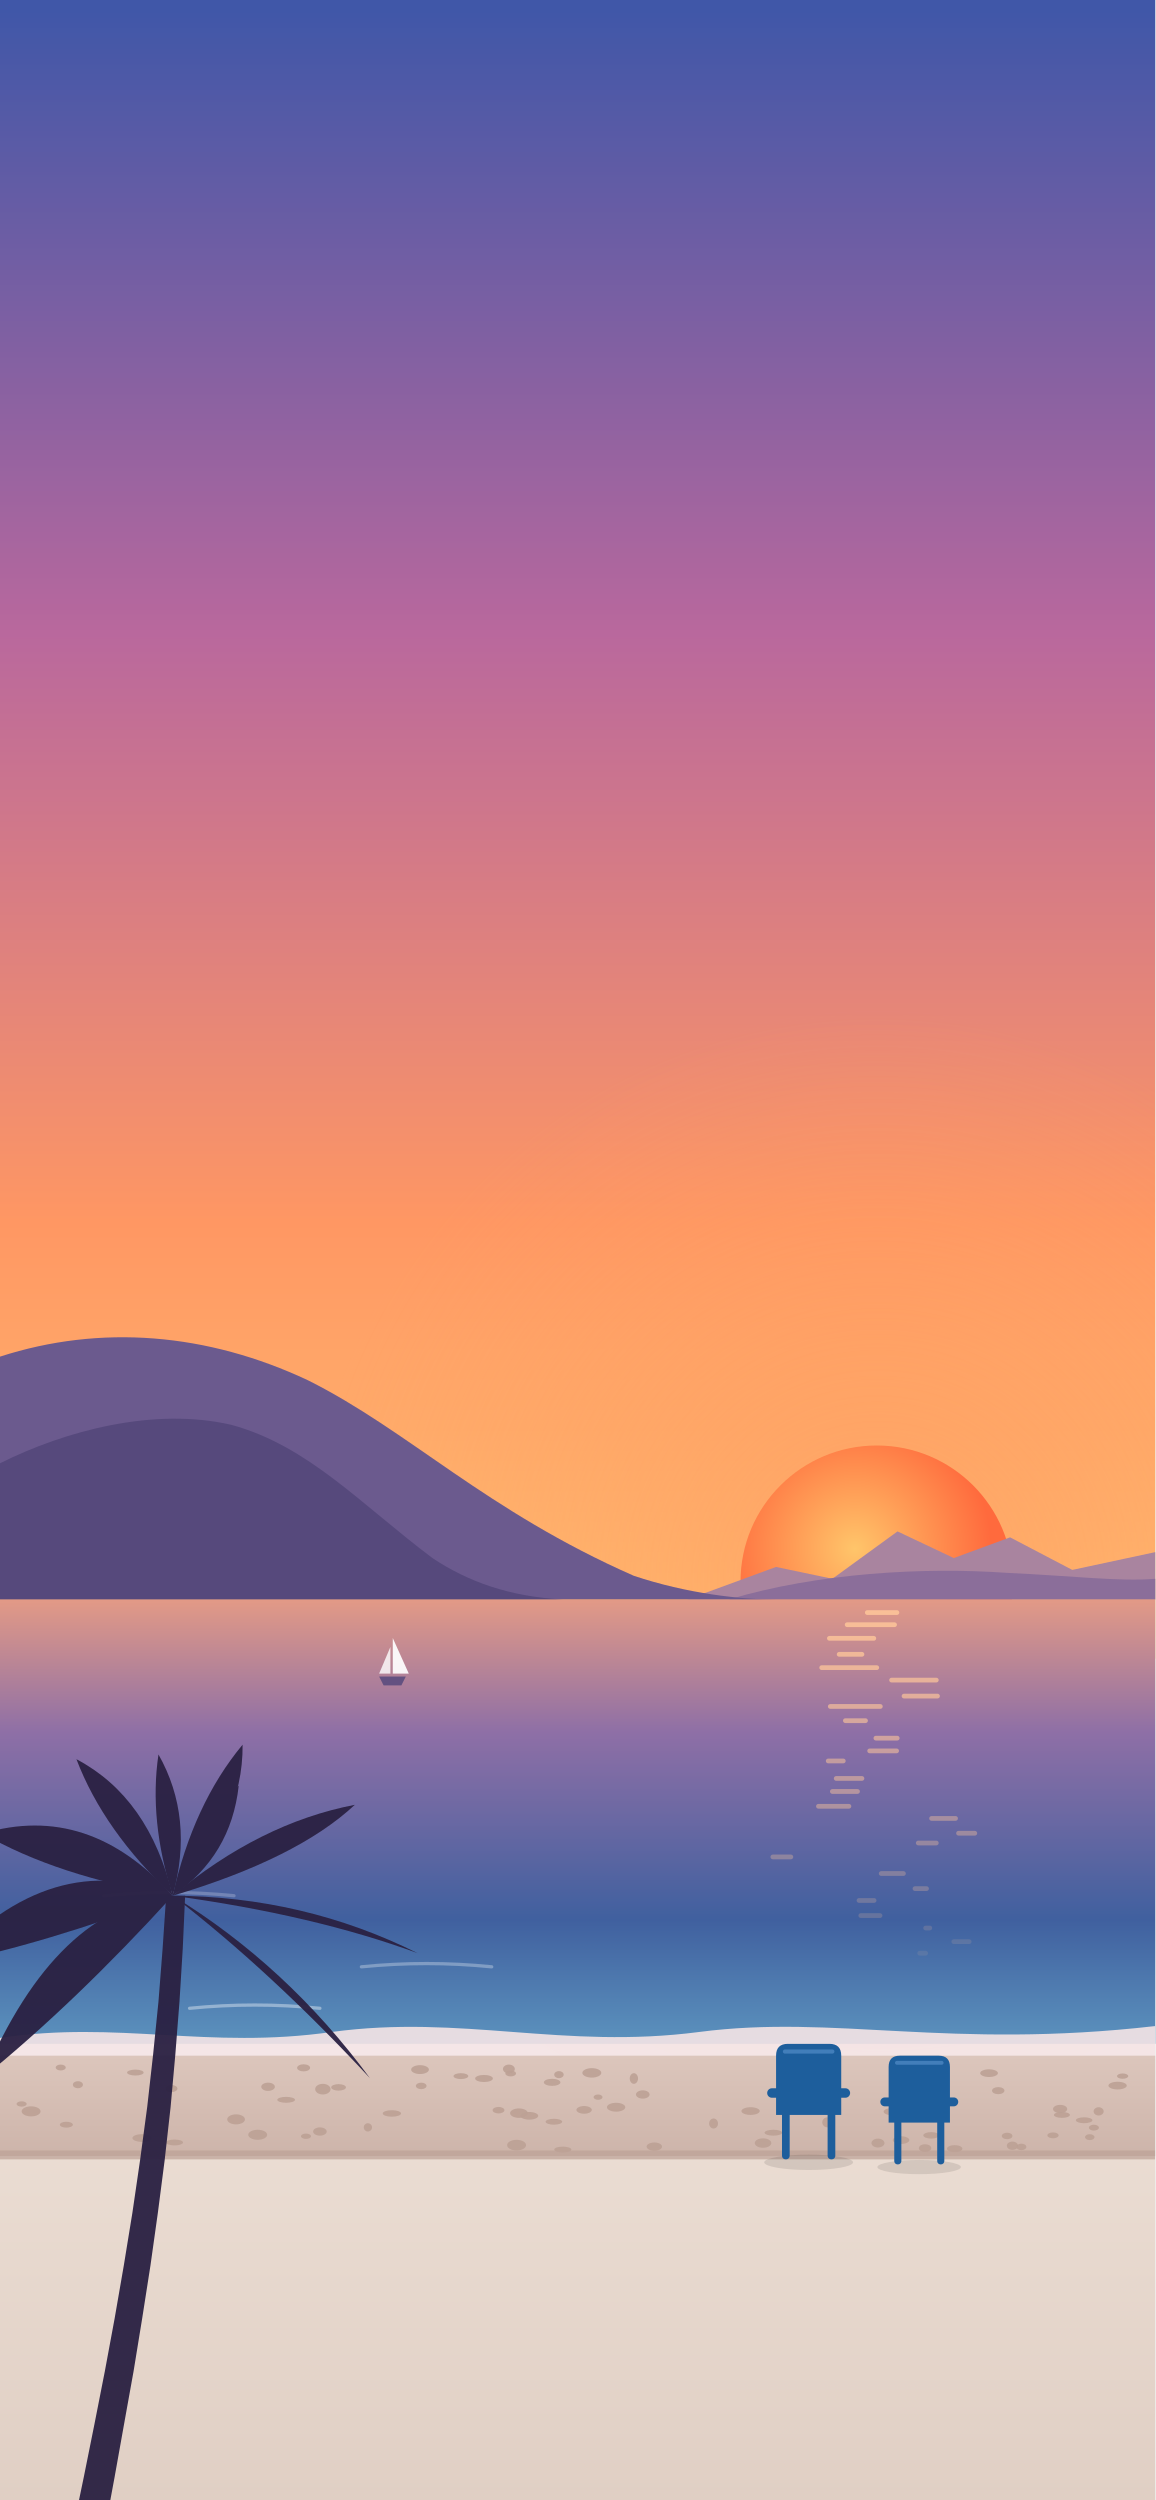
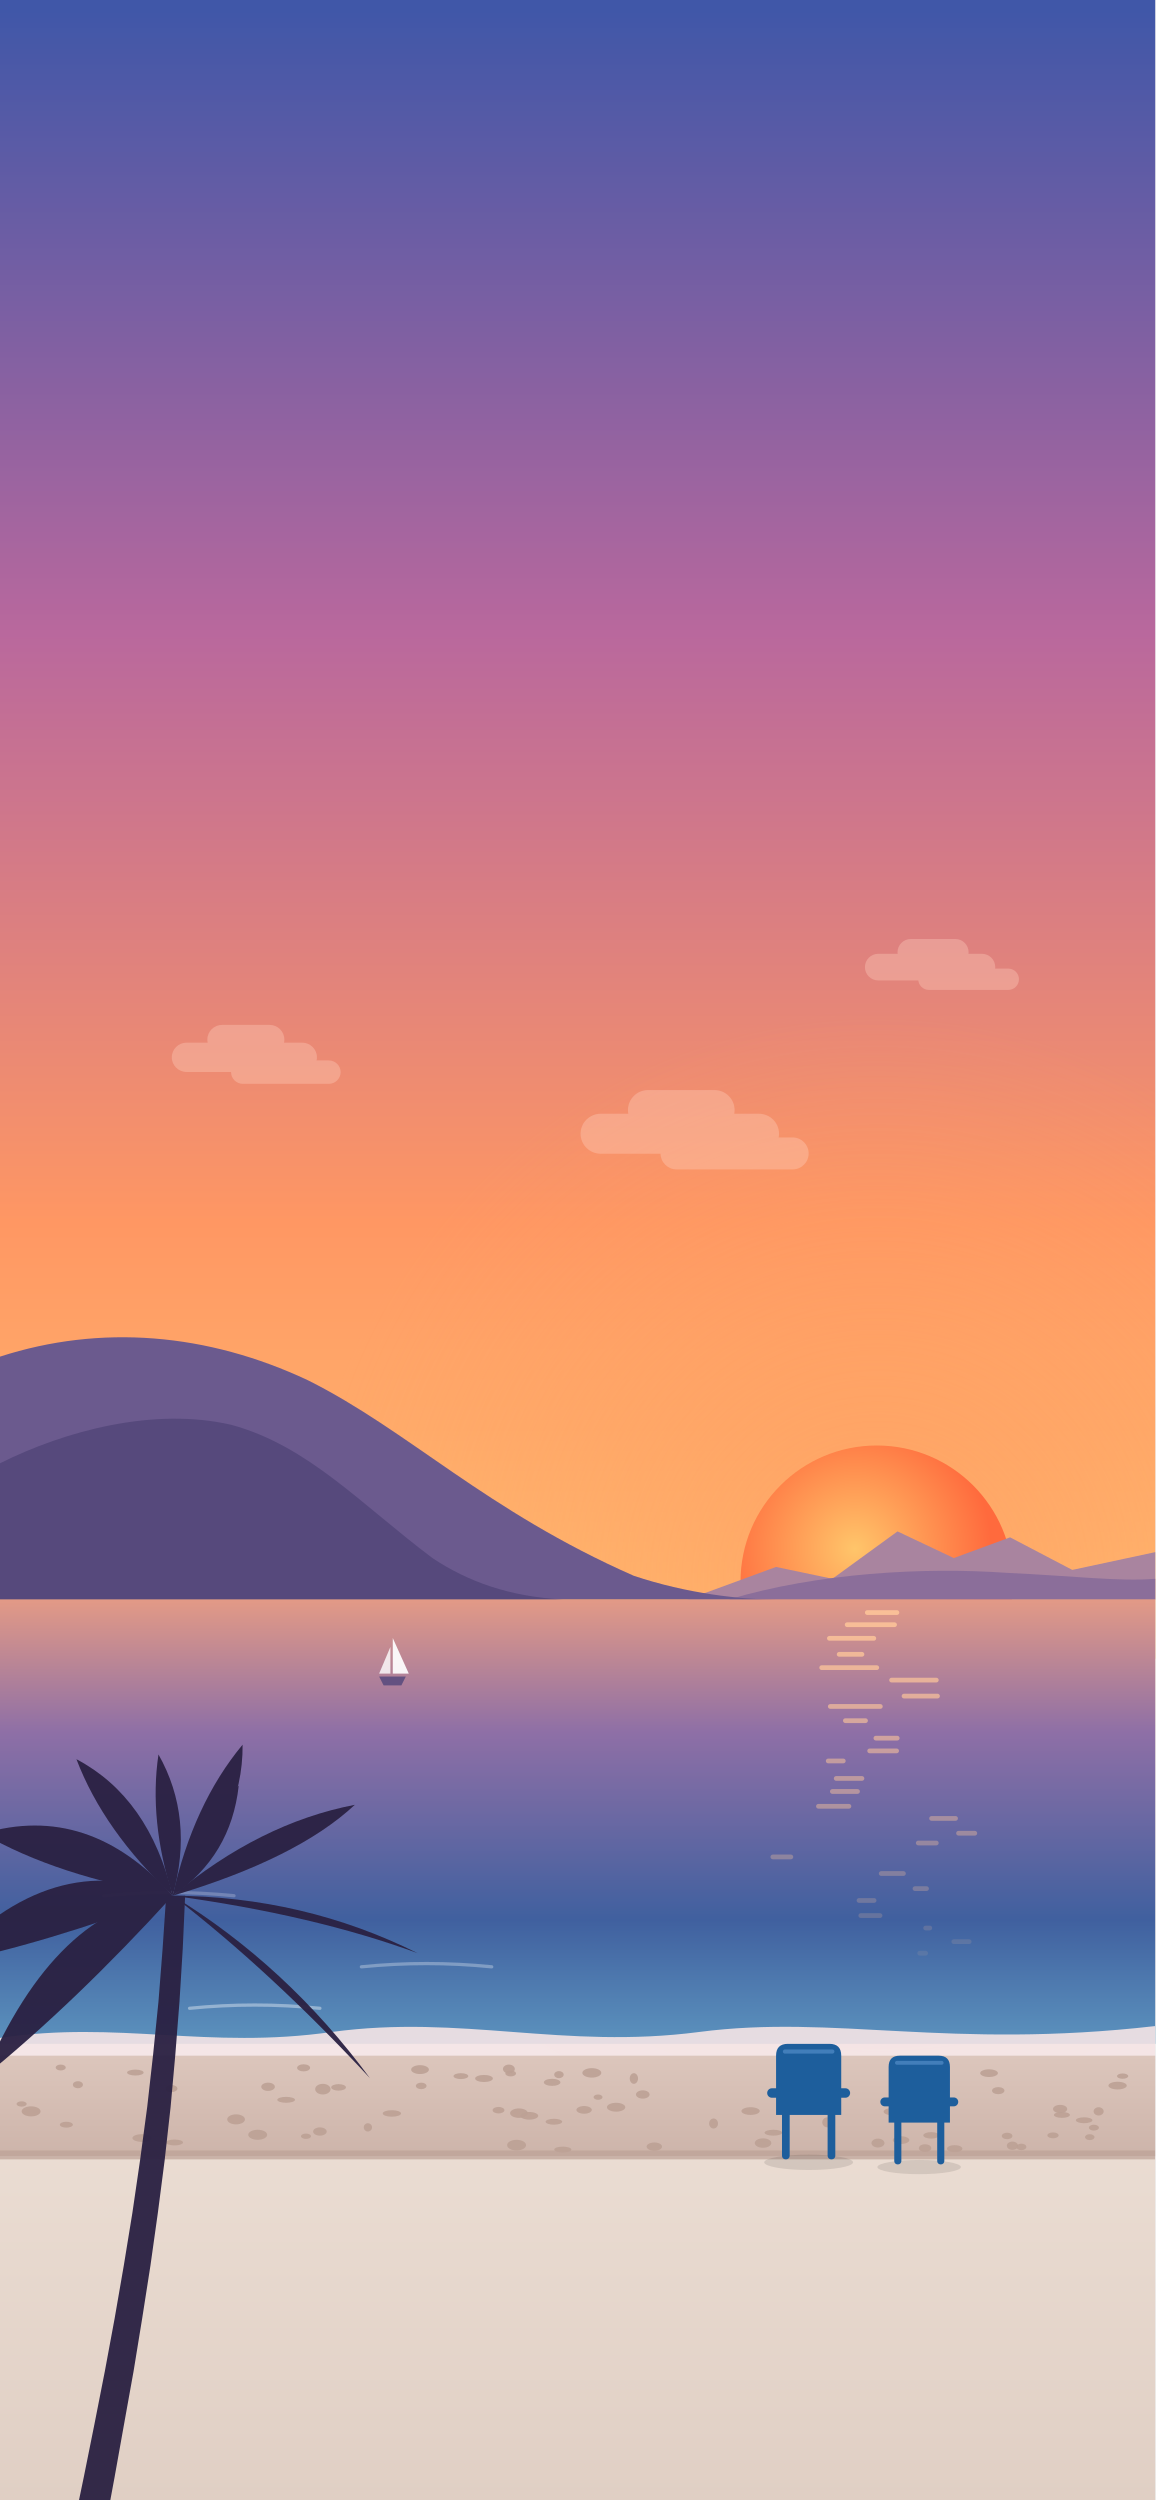
<svg xmlns="http://www.w3.org/2000/svg" viewBox="0 0 390 844" width="390" height="844" preserveAspectRatio="xMidYMid slice" role="img" aria-label="La Baie des Anges, couchant">
  <defs>
    <linearGradient id="couchant-sky" x1="0" y1="0" x2="0" y2="1">
      <stop offset="0" stop-color="#4057A8" />
      <stop offset="0.38" stop-color="#B9689D" />
      <stop offset="0.74" stop-color="#FF9763" />
      <stop offset="1" stop-color="#FFC172" />
    </linearGradient>
    <linearGradient id="couchant-sea" x1="0" y1="0" x2="0" y2="1">
      <stop offset="0" stop-color="#E39A86" />
      <stop offset="0.3" stop-color="#8E6FA6" />
      <stop offset="0.72" stop-color="#40609F" />
      <stop offset="1" stop-color="#5C93BE" />
    </linearGradient>
    <linearGradient id="couchant-beach" x1="0" y1="0" x2="0" y2="1">
      <stop offset="0" stop-color="#DCC6BC" />
      <stop offset="1" stop-color="#CDB4AA" />
    </linearGradient>
    <linearGradient id="couchant-walk" x1="0" y1="0" x2="0" y2="1">
      <stop offset="0" stop-color="#EADCD2" />
      <stop offset="1" stop-color="#E0CFC4" />
    </linearGradient>
    <radialGradient id="couchant-glow">
      <stop offset="0" stop-color="#FF9F62" stop-opacity="0.7" />
      <stop offset="1" stop-color="#FF9F62" stop-opacity="0" />
    </radialGradient>
    <radialGradient id="couchant-sun" cx=".42" cy=".38">
      <stop offset="0" stop-color="#FFC56A" />
      <stop offset="1" stop-color="#FF6A3D" />
    </radialGradient>
  </defs>
  <rect width="390" height="560" fill="url(#couchant-sky)" />
-   <circle cx="296" cy="534" r="193" fill="url(#couchant-glow)" />
-   <circle cx="296" cy="534" r="46" fill="url(#couchant-sun)" />
+   <circle class="b-glow" cx="296" cy="534" r="193" fill="url(#couchant-glow)" style="transform-origin:296px 534px" />
+   <circle class="b-sun" cx="296" cy="534" r="46" fill="url(#couchant-sun)" />
+   <g class="b-cloud" fill="#FFD2C2" opacity="0.34">
+     <rect x="196" y="376" width="67" height="13.5" rx="6.8" />
+     <rect x="212" y="368" width="36" height="13.5" rx="6.8" />
+     <rect x="223" y="384" width="50" height="10.8" rx="5.4" />
+   </g>
+   <g class="b-cloud" fill="#FFD2C2" opacity="0.34">
+     <rect x="292" y="322" width="44" height="9.0" rx="4.5" />
+     <rect x="303" y="317" width="24" height="9.0" rx="4.5" />
+     <rect x="310" y="327" width="34" height="7.2" rx="3.6" />
+   </g>
+   <g class="b-cloud" fill="#FFD2C2" opacity="0.34">
+     <rect x="58" y="352" width="49" height="9.9" rx="5.0" />
+     <rect x="70" y="346" width="26" height="9.9" rx="5.0" />
+     <rect x="78" y="358" width="37" height="7.9" rx="4.0" />
+   </g>
  <path d="M232,540 L262,529 L281,533 L303,517 L322,526 L341,519 L362,530 L390,524 V540Z" fill="#A9849F" />
  <path d="M246,540 C276,531 312,529 340,531 C362,532 378,534 390,533 V540Z" fill="#8B6E9A" />
  <path d="M0,458 C34,447 70,450 104,466 C138,483 164,510 214,532 C232,538 250,540 262,540 H0Z" fill="#6B5A8E" />
  <path d="M0,494 C22,483 52,475 78,481 C104,488 122,508 146,526 C158,534 172,539 190,540 H0Z" fill="#56497C" />
  <rect y="540" width="390" height="150" fill="url(#couchant-sea)" />
-   <rect x="292.0" y="543.6" width="11.6" height="1.6" rx=".8" fill="#FFC79A" opacity="0.85" />
-   <rect x="285.2" y="547.7" width="17.6" height="1.6" rx=".8" fill="#FFC79A" opacity="0.82" />
-   <rect x="279.2" y="552.3" width="16.6" height="1.6" rx=".8" fill="#FFC79A" opacity="0.79" />
-   <rect x="282.5" y="557.7" width="9.3" height="1.6" rx=".8" fill="#FFC79A" opacity="0.76" />
-   <rect x="276.6" y="562.2" width="20.2" height="1.6" rx=".8" fill="#FFC79A" opacity="0.73" />
-   <rect x="300.2" y="566.4" width="16.7" height="1.6" rx=".8" fill="#FFC79A" opacity="0.70" />
-   <rect x="304.4" y="571.8" width="12.9" height="1.6" rx=".8" fill="#FFC79A" opacity="0.67" />
-   <rect x="279.5" y="575.3" width="18.5" height="1.6" rx=".8" fill="#FFC79A" opacity="0.64" />
-   <rect x="284.6" y="580.1" width="8.4" height="1.6" rx=".8" fill="#FFC79A" opacity="0.61" />
-   <rect x="294.9" y="586.0" width="8.8" height="1.6" rx=".8" fill="#FFC79A" opacity="0.58" />
-   <rect x="292.8" y="590.3" width="10.7" height="1.6" rx=".8" fill="#FFC79A" opacity="0.55" />
-   <rect x="278.8" y="593.7" width="6.7" height="1.6" rx=".8" fill="#FFC79A" opacity="0.52" />
-   <rect x="281.5" y="599.6" width="10.3" height="1.6" rx=".8" fill="#FFC79A" opacity="0.49" />
-   <rect x="280.2" y="604.0" width="10.1" height="1.6" rx=".8" fill="#FFC79A" opacity="0.46" />
-   <rect x="275.5" y="609.0" width="11.9" height="1.6" rx=".8" fill="#FFC79A" opacity="0.43" />
-   <rect x="313.7" y="613.1" width="9.7" height="1.6" rx=".8" fill="#FFC79A" opacity="0.40" />
-   <rect x="322.8" y="618.1" width="7.1" height="1.6" rx=".8" fill="#FFC79A" opacity="0.37" />
-   <rect x="309.2" y="621.4" width="7.7" height="1.6" rx=".8" fill="#FFC79A" opacity="0.34" />
-   <rect x="260.1" y="626.1" width="7.7" height="1.6" rx=".8" fill="#FFC79A" opacity="0.31" />
-   <rect x="296.7" y="631.7" width="9.1" height="1.6" rx=".8" fill="#FFC79A" opacity="0.28" />
-   <rect x="308.1" y="636.8" width="5.5" height="1.6" rx=".8" fill="#FFC79A" opacity="0.25" />
-   <rect x="289.2" y="640.8" width="6.7" height="1.6" rx=".8" fill="#FFC79A" opacity="0.22" />
-   <rect x="289.8" y="645.9" width="8.1" height="1.6" rx=".8" fill="#FFC79A" opacity="0.19" />
-   <rect x="311.7" y="650.1" width="3.0" height="1.6" rx=".8" fill="#FFC79A" opacity="0.16" />
-   <rect x="321.2" y="654.7" width="6.8" height="1.6" rx=".8" fill="#FFC79A" opacity="0.13" />
-   <rect x="309.7" y="658.6" width="3.6" height="1.6" rx=".8" fill="#FFC79A" opacity="0.10" />
-   <path d="M128,566 L137,566 L135.5,569 L129.5,569Z" fill="#56497C" opacity=".85" />
-   <path d="M132.6,553 L132.6,565 L138,565Z" fill="#fff" opacity=".92" />
-   <path d="M131.8,556 L131.8,565 L128,565Z" fill="#fff" opacity=".8" />
-   <path d="M35,640 q22,-2.2 44,0" stroke="#fff" stroke-width="1.1" fill="none" stroke-linecap="round" opacity="0.22" />
-   <path d="M122,664 q22,-2.2 44,0" stroke="#fff" stroke-width="1.1" fill="none" stroke-linecap="round" opacity="0.30" />
-   <path d="M64,678 q22,-2.2 44,0" stroke="#fff" stroke-width="1.1" fill="none" stroke-linecap="round" opacity="0.38" />
+   <rect class="b-glit" x="292.0" y="543.6" width="11.6" height="1.6" rx=".8" fill="#FFC79A" opacity="0.85" />
+   <rect class="b-glit" x="285.2" y="547.7" width="17.6" height="1.6" rx=".8" fill="#FFC79A" opacity="0.82" />
+   <rect class="b-glit" x="279.2" y="552.3" width="16.6" height="1.6" rx=".8" fill="#FFC79A" opacity="0.79" />
+   <rect class="b-glit" x="282.5" y="557.7" width="9.3" height="1.6" rx=".8" fill="#FFC79A" opacity="0.76" />
+   <rect class="b-glit" x="276.6" y="562.2" width="20.2" height="1.6" rx=".8" fill="#FFC79A" opacity="0.73" />
+   <rect class="b-glit" x="300.2" y="566.4" width="16.7" height="1.6" rx=".8" fill="#FFC79A" opacity="0.70" />
+   <rect class="b-glit" x="304.4" y="571.8" width="12.9" height="1.6" rx=".8" fill="#FFC79A" opacity="0.67" />
+   <rect class="b-glit" x="279.5" y="575.3" width="18.5" height="1.6" rx=".8" fill="#FFC79A" opacity="0.64" />
+   <rect class="b-glit" x="284.6" y="580.1" width="8.4" height="1.6" rx=".8" fill="#FFC79A" opacity="0.61" />
+   <rect class="b-glit" x="294.9" y="586.0" width="8.8" height="1.6" rx=".8" fill="#FFC79A" opacity="0.58" />
+   <rect class="b-glit" x="292.8" y="590.3" width="10.7" height="1.6" rx=".8" fill="#FFC79A" opacity="0.55" />
+   <rect class="b-glit" x="278.8" y="593.7" width="6.7" height="1.6" rx=".8" fill="#FFC79A" opacity="0.52" />
+   <rect class="b-glit" x="281.5" y="599.6" width="10.3" height="1.6" rx=".8" fill="#FFC79A" opacity="0.49" />
+   <rect class="b-glit" x="280.2" y="604.0" width="10.1" height="1.6" rx=".8" fill="#FFC79A" opacity="0.46" />
+   <rect class="b-glit" x="275.5" y="609.0" width="11.9" height="1.6" rx=".8" fill="#FFC79A" opacity="0.43" />
+   <rect class="b-glit" x="313.7" y="613.1" width="9.7" height="1.6" rx=".8" fill="#FFC79A" opacity="0.40" />
+   <rect class="b-glit" x="322.8" y="618.1" width="7.1" height="1.6" rx=".8" fill="#FFC79A" opacity="0.37" />
+   <rect class="b-glit" x="309.2" y="621.4" width="7.7" height="1.6" rx=".8" fill="#FFC79A" opacity="0.34" />
+   <rect class="b-glit" x="260.1" y="626.1" width="7.7" height="1.6" rx=".8" fill="#FFC79A" opacity="0.31" />
+   <rect class="b-glit" x="296.7" y="631.7" width="9.1" height="1.6" rx=".8" fill="#FFC79A" opacity="0.28" />
+   <rect class="b-glit" x="308.1" y="636.8" width="5.5" height="1.6" rx=".8" fill="#FFC79A" opacity="0.25" />
+   <rect class="b-glit" x="289.2" y="640.8" width="6.7" height="1.6" rx=".8" fill="#FFC79A" opacity="0.22" />
+   <rect class="b-glit" x="289.8" y="645.9" width="8.1" height="1.6" rx=".8" fill="#FFC79A" opacity="0.19" />
+   <rect class="b-glit" x="311.7" y="650.1" width="3.0" height="1.6" rx=".8" fill="#FFC79A" opacity="0.16" />
+   <rect class="b-glit" x="321.2" y="654.7" width="6.8" height="1.6" rx=".8" fill="#FFC79A" opacity="0.13" />
+   <rect class="b-glit" x="309.7" y="658.6" width="3.6" height="1.6" rx=".8" fill="#FFC79A" opacity="0.10" />
+   <g class="b-boat">
+     <path d="M128,566 L137,566 L135.5,569 L129.5,569Z" fill="#56497C" opacity=".85" />
+     <path d="M132.6,553 L132.6,565 L138,565Z" fill="#fff" opacity=".92" />
+     <path d="M131.8,556 L131.8,565 L128,565Z" fill="#fff" opacity=".8" />
+   </g>
+   <path class="b-wave" d="M35,640 q22,-2.2 44,0" stroke="#fff" stroke-width="1.1" fill="none" stroke-linecap="round" opacity="0.22" />
+   <path class="b-wave" d="M122,664 q22,-2.2 44,0" stroke="#fff" stroke-width="1.1" fill="none" stroke-linecap="round" opacity="0.30" />
+   <path class="b-wave" d="M64,678 q22,-2.2 44,0" stroke="#fff" stroke-width="1.1" fill="none" stroke-linecap="round" opacity="0.38" />
  <path d="M0,688 C40,682 70,692 112,686 C156,680 190,692 236,686 C282,680 320,692 390,684 V700 H0Z" fill="#F5E4E6" opacity=".9" />
  <rect y="694" width="390" height="34" fill="url(#couchant-beach)" />
  <ellipse cx="45.7" cy="699.7" rx="2.8" ry="1.0" fill="#BCA195" opacity=".9" />
  <ellipse cx="96.6" cy="708.9" rx="3.0" ry="1.0" fill="#BCA195" opacity=".9" />
  <ellipse cx="175.2" cy="713.4" rx="3.0" ry="1.6" fill="#BCA195" opacity=".9" />
  <ellipse cx="337.0" cy="705.8" rx="2.1" ry="1.2" fill="#BCA195" opacity=".9" />
  <ellipse cx="344.8" cy="724.8" rx="1.7" ry="1.1" fill="#BCA195" opacity=".9" />
  <ellipse cx="90.5" cy="704.5" rx="2.3" ry="1.4" fill="#BCA195" opacity=".9" />
  <ellipse cx="102.5" cy="698.1" rx="2.2" ry="1.2" fill="#BCA195" opacity=".9" />
  <ellipse cx="220.9" cy="724.7" rx="2.6" ry="1.4" fill="#BCA195" opacity=".9" />
  <ellipse cx="240.9" cy="716.9" rx="1.5" ry="1.7" fill="#BCA195" opacity=".9" />
  <ellipse cx="304.2" cy="722.5" rx="2.8" ry="1.3" fill="#BCA195" opacity=".9" />
  <ellipse cx="155.6" cy="700.9" rx="2.5" ry="1.0" fill="#BCA195" opacity=".9" />
  <ellipse cx="26.3" cy="703.8" rx="1.7" ry="1.2" fill="#BCA195" opacity=".9" />
  <ellipse cx="20.5" cy="698.0" rx="1.7" ry="1.0" fill="#BCA195" opacity=".9" />
  <ellipse cx="141.8" cy="698.7" rx="3.0" ry="1.5" fill="#BCA195" opacity=".9" />
  <ellipse cx="57.9" cy="705.1" rx="2.0" ry="1.2" fill="#BCA195" opacity=".9" />
  <ellipse cx="47.9" cy="721.8" rx="3.2" ry="1.3" fill="#BCA195" opacity=".9" />
  <ellipse cx="188.7" cy="700.4" rx="1.6" ry="1.2" fill="#BCA195" opacity=".9" />
  <ellipse cx="103.3" cy="721.2" rx="1.7" ry="0.9" fill="#BCA195" opacity=".9" />
  <ellipse cx="370.9" cy="712.8" rx="1.7" ry="1.4" fill="#BCA195" opacity=".9" />
  <ellipse cx="10.5" cy="712.8" rx="3.2" ry="1.7" fill="#BCA195" opacity=".9" />
  <ellipse cx="271.5" cy="705.3" rx="2.1" ry="1.1" fill="#BCA195" opacity=".9" />
  <ellipse cx="301.1" cy="712.9" rx="2.8" ry="1.2" fill="#BCA195" opacity=".9" />
  <ellipse cx="87.0" cy="720.7" rx="3.2" ry="1.7" fill="#BCA195" opacity=".9" />
  <ellipse cx="314.4" cy="720.9" rx="2.7" ry="1.1" fill="#BCA195" opacity=".9" />
  <ellipse cx="201.9" cy="708.0" rx="1.5" ry="0.9" fill="#BCA195" opacity=".9" />
  <ellipse cx="109.0" cy="705.3" rx="2.6" ry="1.8" fill="#BCA195" opacity=".9" />
  <ellipse cx="174.4" cy="724.2" rx="3.2" ry="1.8" fill="#BCA195" opacity=".9" />
  <ellipse cx="142.2" cy="704.2" rx="1.8" ry="1.1" fill="#BCA195" opacity=".9" />
  <ellipse cx="79.7" cy="715.5" rx="3.0" ry="1.7" fill="#BCA195" opacity=".9" />
  <ellipse cx="187.0" cy="716.3" rx="2.8" ry="1.0" fill="#BCA195" opacity=".9" />
  <ellipse cx="257.6" cy="723.5" rx="2.8" ry="1.6" fill="#BCA195" opacity=".9" />
  <ellipse cx="186.4" cy="703.0" rx="2.8" ry="1.2" fill="#BCA195" opacity=".9" />
  <ellipse cx="312.3" cy="725.2" rx="2.1" ry="1.3" fill="#BCA195" opacity=".9" />
  <ellipse cx="369.3" cy="718.3" rx="1.7" ry="1.0" fill="#BCA195" opacity=".9" />
  <ellipse cx="58.9" cy="723.3" rx="2.9" ry="1.0" fill="#BCA195" opacity=".9" />
  <ellipse cx="322.3" cy="725.4" rx="2.6" ry="1.2" fill="#BCA195" opacity=".9" />
  <ellipse cx="214.0" cy="701.7" rx="1.4" ry="1.8" fill="#BCA195" opacity=".9" />
  <ellipse cx="253.4" cy="712.7" rx="3.1" ry="1.3" fill="#BCA195" opacity=".9" />
  <ellipse cx="340.0" cy="721.1" rx="1.8" ry="1.1" fill="#BCA195" opacity=".9" />
  <ellipse cx="114.3" cy="704.7" rx="2.5" ry="1.1" fill="#BCA195" opacity=".9" />
  <ellipse cx="163.4" cy="701.7" rx="3.0" ry="1.2" fill="#BCA195" opacity=".9" />
  <ellipse cx="178.7" cy="714.3" rx="3.0" ry="1.3" fill="#BCA195" opacity=".9" />
  <ellipse cx="357.9" cy="712.0" rx="2.4" ry="1.4" fill="#BCA195" opacity=".9" />
  <ellipse cx="7.3" cy="710.3" rx="1.7" ry="0.9" fill="#BCA195" opacity=".9" />
  <ellipse cx="311.7" cy="702.8" rx="2.3" ry="1.6" fill="#BCA195" opacity=".9" />
  <ellipse cx="217.0" cy="707.1" rx="2.3" ry="1.4" fill="#BCA195" opacity=".9" />
  <ellipse cx="305.9" cy="701.0" rx="2.4" ry="1.1" fill="#BCA195" opacity=".9" />
  <ellipse cx="108.0" cy="719.6" rx="2.3" ry="1.4" fill="#BCA195" opacity=".9" />
  <ellipse cx="296.4" cy="723.5" rx="2.2" ry="1.5" fill="#BCA195" opacity=".9" />
  <ellipse cx="197.2" cy="712.3" rx="2.6" ry="1.3" fill="#BCA195" opacity=".9" />
  <ellipse cx="208.0" cy="711.4" rx="3.1" ry="1.5" fill="#BCA195" opacity=".9" />
  <ellipse cx="341.8" cy="724.4" rx="1.9" ry="1.4" fill="#BCA195" opacity=".9" />
  <ellipse cx="367.9" cy="721.5" rx="1.6" ry="1.0" fill="#BCA195" opacity=".9" />
  <ellipse cx="172.4" cy="700.0" rx="1.8" ry="1.0" fill="#BCA195" opacity=".9" />
  <ellipse cx="261.1" cy="720.0" rx="3.0" ry="1.0" fill="#BCA195" opacity=".9" />
  <ellipse cx="279.3" cy="716.5" rx="1.7" ry="1.7" fill="#BCA195" opacity=".9" />
  <ellipse cx="377.3" cy="704.1" rx="3.1" ry="1.3" fill="#BCA195" opacity=".9" />
  <ellipse cx="190.0" cy="725.7" rx="2.9" ry="1.0" fill="#BCA195" opacity=".9" />
  <ellipse cx="168.3" cy="712.4" rx="2.0" ry="1.1" fill="#BCA195" opacity=".9" />
  <ellipse cx="124.2" cy="718.2" rx="1.4" ry="1.4" fill="#BCA195" opacity=".9" />
  <ellipse cx="171.8" cy="698.5" rx="2.0" ry="1.5" fill="#BCA195" opacity=".9" />
  <ellipse cx="199.8" cy="699.8" rx="3.2" ry="1.6" fill="#BCA195" opacity=".9" />
  <ellipse cx="379.0" cy="700.9" rx="1.9" ry="0.9" fill="#BCA195" opacity=".9" />
  <ellipse cx="303.8" cy="705.6" rx="1.6" ry="1.3" fill="#BCA195" opacity=".9" />
  <ellipse cx="355.5" cy="720.9" rx="1.9" ry="1.0" fill="#BCA195" opacity=".9" />
  <ellipse cx="358.5" cy="714.0" rx="2.7" ry="1.0" fill="#BCA195" opacity=".9" />
  <ellipse cx="22.4" cy="717.3" rx="2.2" ry="1.0" fill="#BCA195" opacity=".9" />
  <ellipse cx="366.0" cy="715.8" rx="2.8" ry="1.0" fill="#BCA195" opacity=".9" />
  <ellipse cx="333.9" cy="699.9" rx="3.0" ry="1.3" fill="#BCA195" opacity=".9" />
  <ellipse cx="132.3" cy="713.5" rx="3.1" ry="1.1" fill="#BCA195" opacity=".9" />
  <rect y="728" width="390" height="116" fill="url(#couchant-walk)" />
  <rect y="726" width="390" height="3" fill="#BCA195" opacity=".7" />
  <ellipse cx="273.0" cy="730.0" rx="15.0" ry="2.6" fill="#000" opacity=".10" />
  <rect x="264.0" y="712.0" width="2.6" height="17.0" rx="1.2" fill="#1D5E9C" />
  <rect x="279.4" y="712.0" width="2.6" height="17.0" rx="1.2" fill="#1D5E9C" />
  <rect x="259.0" y="705.0" width="28.0" height="3.2" rx="1.6" fill="#1D5E9C" />
  <path d="M262.0,694.0 Q262.0,690.0 266.0,690.0 H280.0 Q284.0,690.0 284.0,694.0 V714.0 H262.0Z" fill="#1D5E9C" />
  <path d="M265.0,692.6 H281.0" stroke="#4B86C2" stroke-width="1.4" stroke-linecap="round" opacity=".8" />
  <ellipse cx="310.3" cy="731.6" rx="14.1" ry="2.4" fill="#000" opacity=".10" />
  <rect x="301.9" y="714.7" width="2.4" height="16.0" rx="1.1" fill="#1D5E9C" />
  <rect x="316.4" y="714.7" width="2.4" height="16.0" rx="1.1" fill="#1D5E9C" />
  <rect x="297.2" y="708.1" width="26.3" height="3.0" rx="1.5" fill="#1D5E9C" />
  <path d="M300.0,697.8 Q300.0,694.0 303.8,694.0 H316.9 Q320.7,694.0 320.7,697.8 V716.6 H300.0Z" fill="#1D5E9C" />
  <path d="M302.8,696.4 H317.9" stroke="#4B86C2" stroke-width="1.3" stroke-linecap="round" opacity=".8" />
  <g fill="#2A2142" opacity="0.95">
    <polygon points="24.6,854.0 28.3,836.2 31.9,818.3 35.4,800.5 38.7,782.7 41.8,764.8 44.7,747.0 47.3,729.2 49.7,711.3 51.7,693.5 53.5,675.7 54.9,657.8 56.1,640.0 62.5,640.0 61.7,657.8 60.6,675.7 59.2,693.5 57.6,711.3 55.6,729.2 53.3,747.0 50.8,764.8 48.0,782.7 45.1,800.5 41.9,818.3 38.7,836.2 35.4,854.0" />
-     <path d="M58.3,640.0 Q17.6,622.9 -19.0,663.1 Q14.8,656.4 58.3,640.0Z" />
-     <path d="M58.3,640.0 Q30.0,608.3 -5.8,619.0 Q19.2,633.5 58.3,640.0Z" />
-     <path d="M58.3,640.0 Q50.4,606.9 25.8,593.9 Q35.0,618.1 58.3,640.0Z" />
-     <path d="M58.3,640.0 Q65.6,613.7 53.5,592.3 Q50.2,614.5 58.3,640.0Z" />
-     <path d="M58.3,640.0 Q82.2,615.8 81.9,589.0 Q65.2,609.1 58.3,640.0Z" />
-     <path d="M58.3,640.0 Q100.3,627.5 119.8,609.3 Q87.6,615.5 58.3,640.0Z" />
-     <path d="M58.3,640.0 Q106.0,646.5 141.0,659.4 Q102.5,640.2 58.3,640.0Z" />
-     <path d="M58.3,640.0 Q91.2,665.3 124.9,701.6 Q96.9,663.6 58.3,640.0Z" />
-     <path d="M58.3,640.0 Q19.0,643.4 -5.6,701.3 Q25.4,676.1 58.3,640.0Z" />
-     <path d="M58.3,640.0 Q78.0,626.6 80.6,602.8 Q66.5,617.2 58.3,640.0Z" />
+     <g class="b-fronds" style="transform-origin:58.3px 640px">
+       <path d="M58.3,640.0 Q17.6,622.9 -19.0,663.1 Q14.8,656.4 58.3,640.0Z" />
+       <path d="M58.3,640.0 Q30.0,608.3 -5.8,619.0 Q19.2,633.5 58.3,640.0Z" />
+       <path d="M58.3,640.0 Q50.4,606.9 25.8,593.9 Q35.0,618.1 58.3,640.0Z" />
+       <path d="M58.3,640.0 Q65.6,613.7 53.5,592.3 Q50.2,614.5 58.3,640.0Z" />
+       <path d="M58.3,640.0 Q82.2,615.8 81.9,589.0 Q65.2,609.1 58.3,640.0Z" />
+       <path d="M58.3,640.0 Q100.3,627.5 119.8,609.3 Q87.6,615.5 58.3,640.0Z" />
+       <path d="M58.3,640.0 Q106.0,646.5 141.0,659.4 Q102.5,640.2 58.3,640.0Z" />
+       <path d="M58.3,640.0 Q91.2,665.3 124.9,701.6 Q96.9,663.6 58.3,640.0Z" />
+       <path d="M58.3,640.0 Q19.0,643.4 -5.6,701.3 Q25.4,676.1 58.3,640.0Z" />
+       <path d="M58.3,640.0 Q78.0,626.6 80.6,602.8 Q66.5,617.2 58.3,640.0Z" />
+     </g>
  </g>
</svg>
